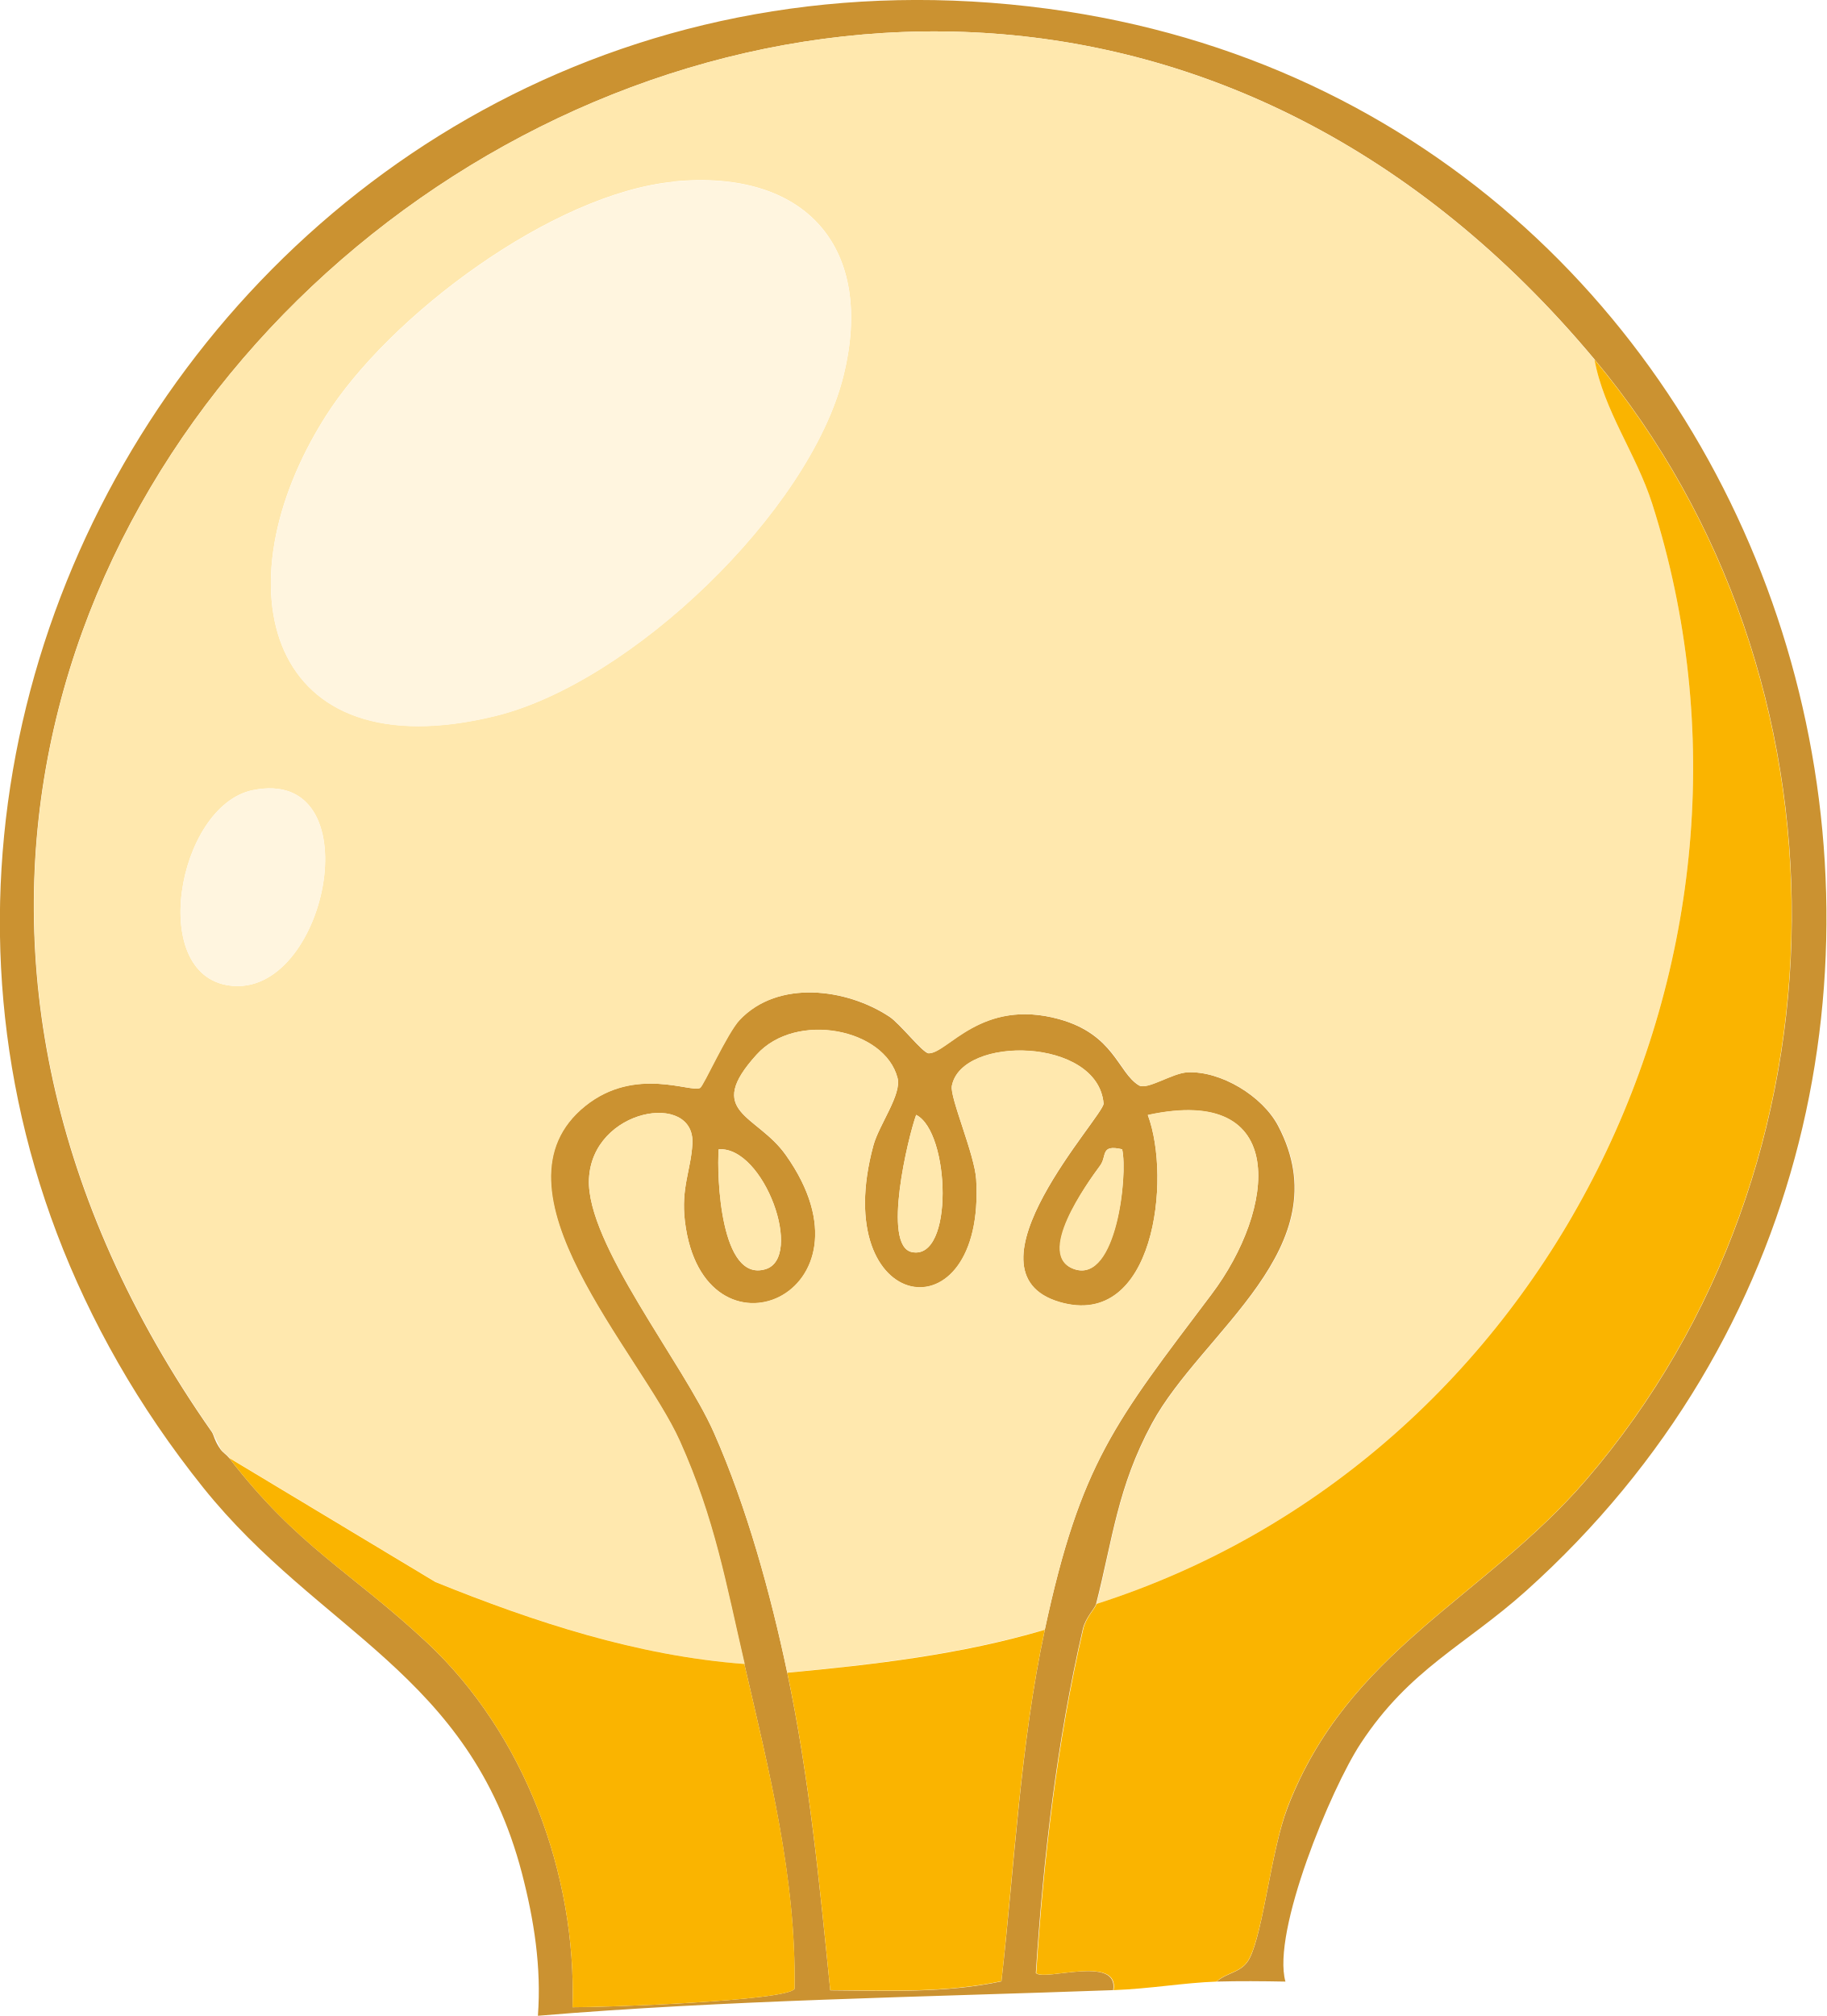
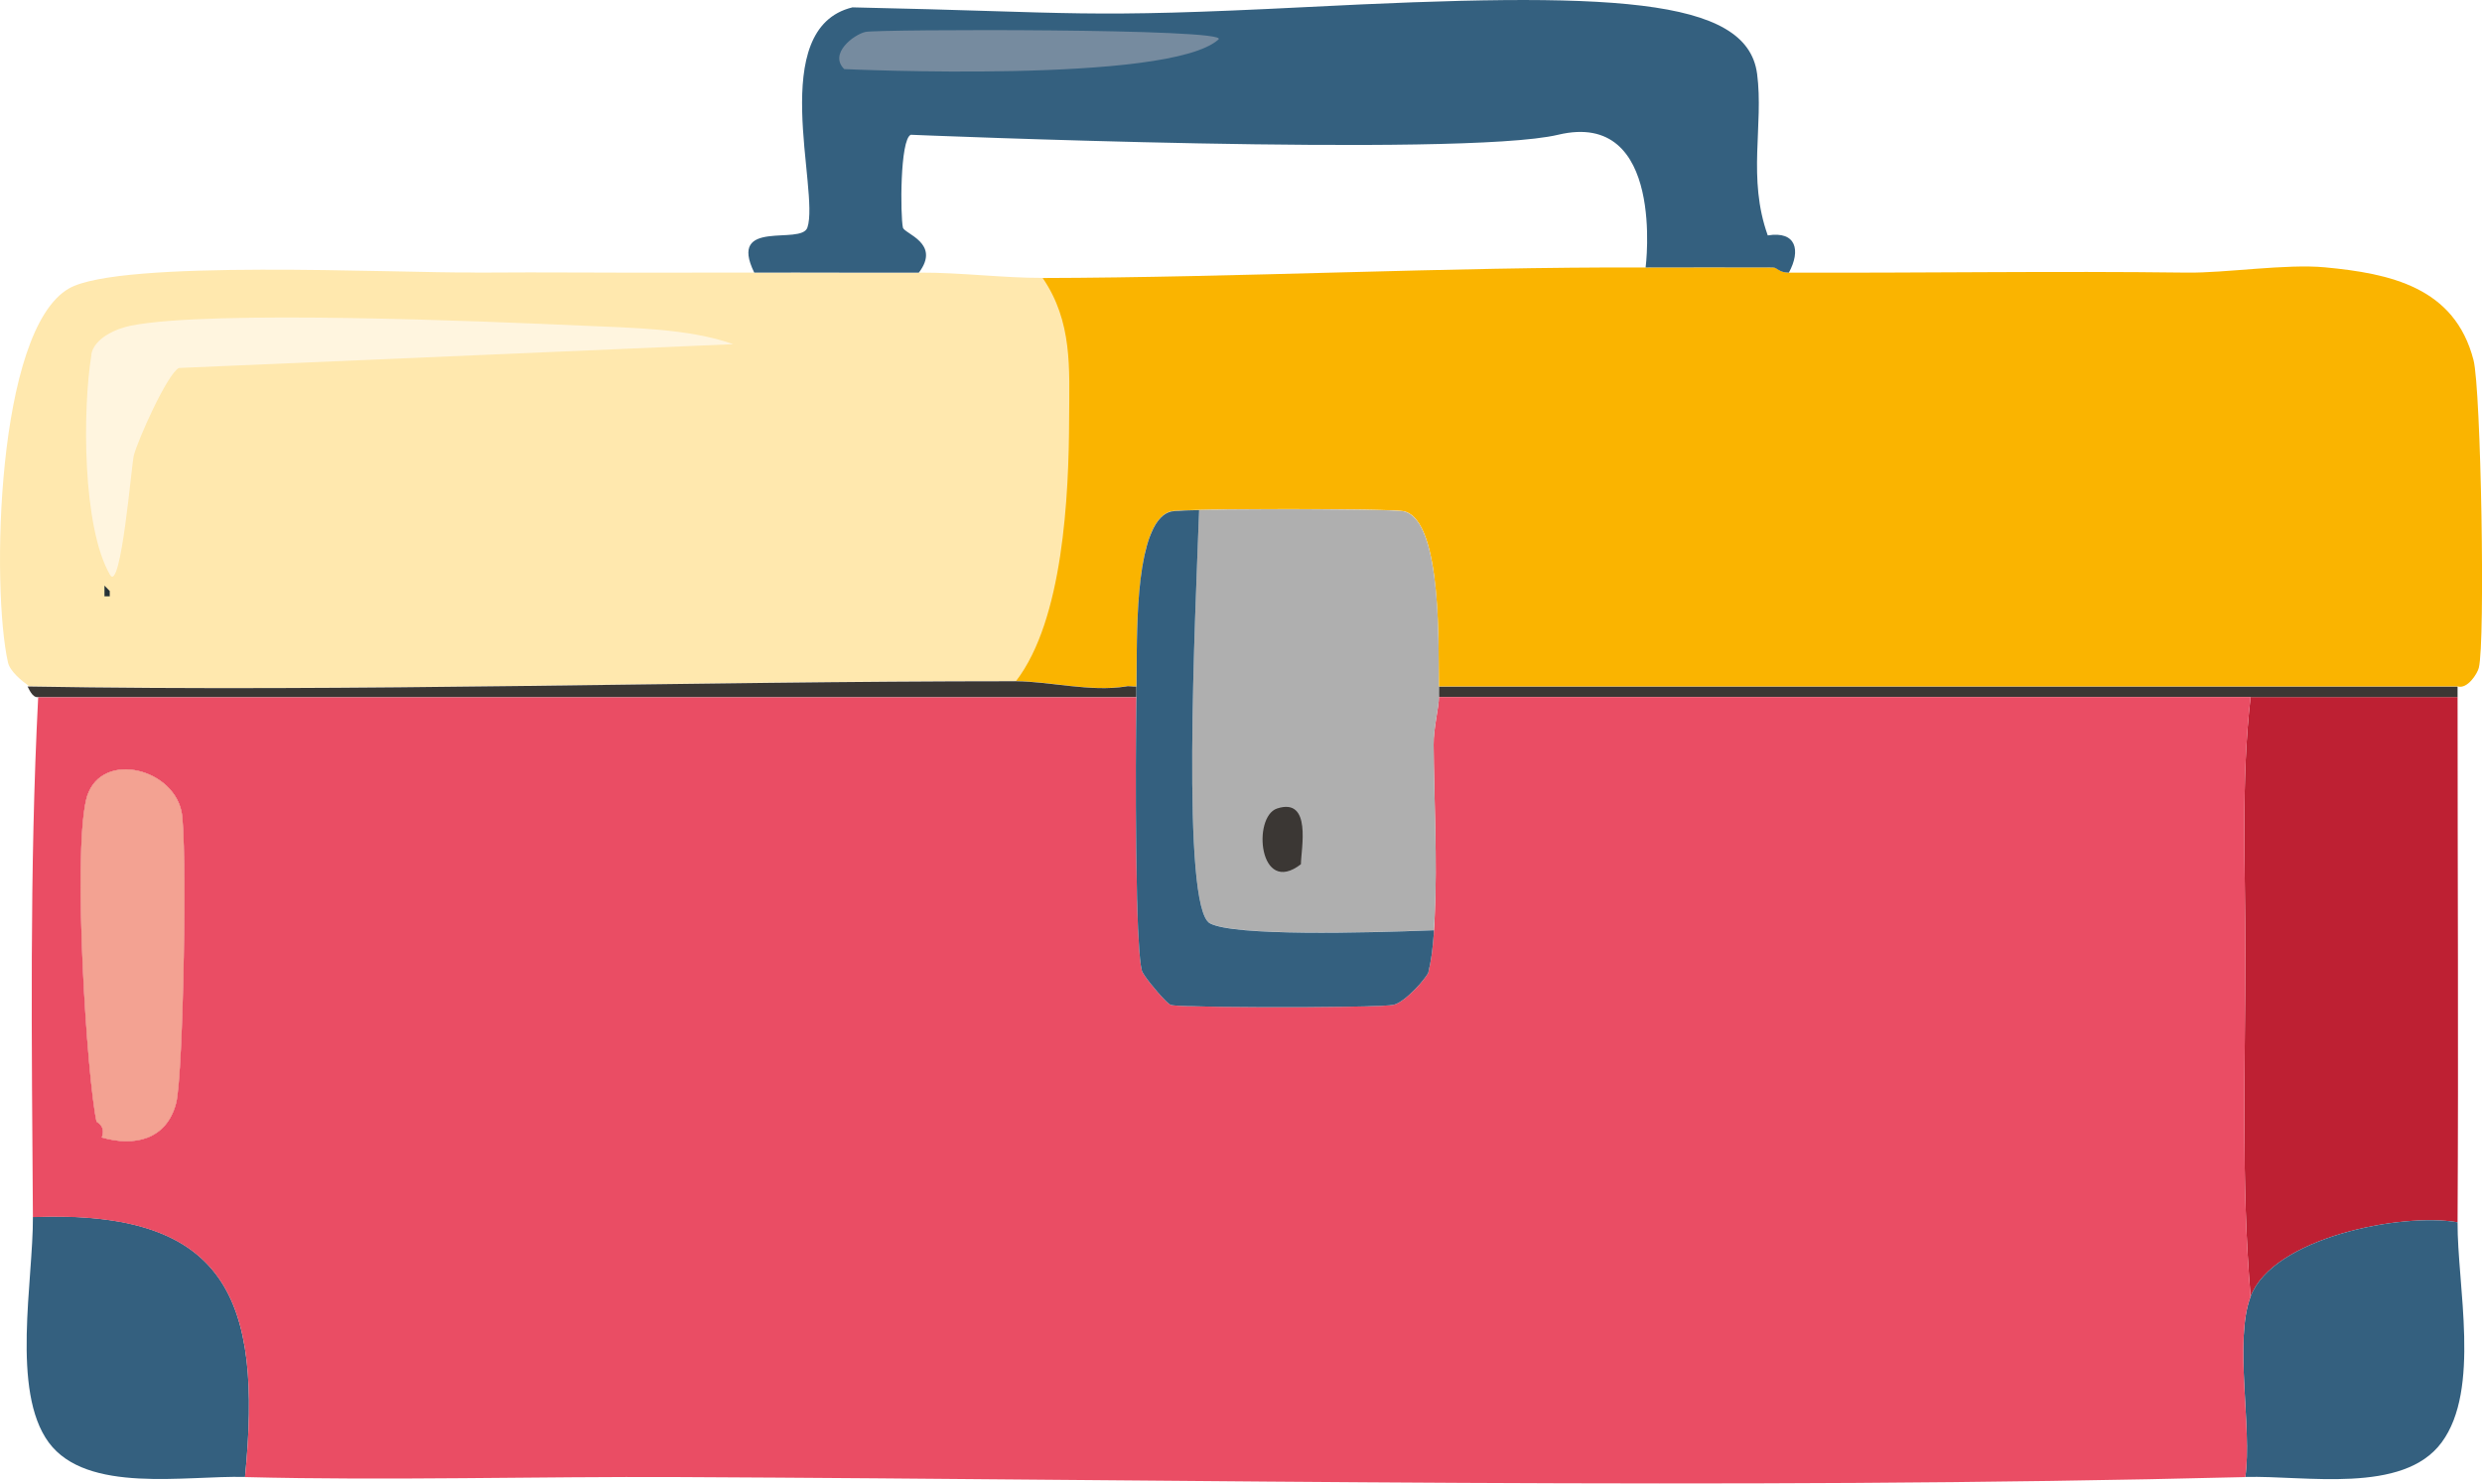
- <svg xmlns="http://www.w3.org/2000/svg" id="Layer_2" data-name="Layer 2" viewBox="0 0 85.47 94.32">
-   <g id="Layer_2-2" data-name="Layer 2">
-     <g id="Bulb_On">
-       <path d="M60.14,92.71c-1.06-.02-2.15-.03-3.21,0,.5-.44,1.19-.41,1.54-1.08.65-1.26,1.01-5.07,1.78-7.06,2.83-7.37,9.21-9.8,13.98-15.34,12.69-14.76,12.82-37.51.39-52.41C41.08-23.35-20.87,23.09,9.92,67.01c.08.12.13.43.4.8.11.15.29.26.4.4,3.22,4.17,5.68,5.3,9.25,8.63,4.57,4.27,7.02,10.85,6.82,17.07,1.39.01,10.03-.29,10.39-.86.08-5.19-1.2-10.22-2.35-15.2-.88-3.79-1.39-6.77-3.03-10.43-1.86-4.14-9.25-11.81-4.42-15.68,2.34-1.88,4.95-.6,5.37-.84.16-.09,1.27-2.57,1.85-3.18,1.8-1.9,5.01-1.48,7.02-.15.5.33,1.57,1.71,1.83,1.71.88,0,2.46-2.6,6.1-1.6,2.6.72,2.76,2.51,3.74,3.1.38.23,1.54-.57,2.26-.61,1.57-.08,3.53,1.11,4.26,2.51,2.99,5.69-3.58,9.61-5.91,13.92-1.61,2.98-1.83,5.39-2.61,8.44-.05.21-.49.63-.62,1.17-1.22,5.27-1.85,10.7-2.2,16.1.39.4,3.89-.87,3.62.8-8.77.32-18.25.47-26.92,1.2.17-2.27-.18-4.49-.75-6.68-2.45-9.36-9.47-11.25-14.91-18.03C-14.77,39.28,10.68-4.72,49.04.41c35.72,4.78,49,50.14,22.36,74.03-2.86,2.56-5.44,3.64-7.73,7.13-1.39,2.11-4.17,8.82-3.52,11.14ZM48.89,76.25c1.68-7.81,3.3-9.72,7.8-15.69,3.01-3.99,3.68-9.84-2.98-8.39,1.11,2.96.32,10.06-4.13,8.75-4.79-1.41,2.11-8.74,2.06-9.29-.27-3.1-6.65-3.2-7.1-.82-.1.54,1.07,3.21,1.14,4.38.44,7.52-6.96,6.33-4.81-1.6.26-.96,1.33-2.38,1.13-3.15-.6-2.31-4.75-3.14-6.59-1.1-2.48,2.73,0,2.78,1.36,4.7,4.64,6.54-3.86,10.12-4.72,3.11-.19-1.58.28-2.4.35-3.64.13-2.47-4.7-1.66-4.84,1.66-.13,3.02,4.42,8.62,5.85,11.87,1.53,3.46,2.65,7.53,3.43,11.23,1.03,4.88,1.51,9.9,2.01,14.85,2.68.02,5.37.14,8.01-.42.62-5.44.88-11.08,2.03-16.44ZM42.87,52.16c-.37,1.02-1.61,6.13-.2,6.42,1.98.41,1.79-5.62.2-6.42ZM33.63,53.77c-.09,1.25.08,6.25,2.19,5.61,1.8-.54-.06-5.75-2.19-5.61ZM52.51,53.77c-1.04-.24-.7.31-1.03.76-.6.81-3.07,4.27-1.17,4.86s2.48-4.39,2.2-5.62Z" fill="#cb9231" />
-       <path d="M74.61,16.82c.44,2.4,1.95,4.39,2.7,6.74,6.76,21.2-4.94,44.74-26,51.48.78-3.05.99-5.46,2.61-8.44,2.33-4.32,8.9-8.23,5.91-13.92-.74-1.4-2.69-2.59-4.26-2.51-.71.04-1.87.84-2.26.61-.98-.59-1.13-2.38-3.74-3.1-3.64-1-5.22,1.61-6.1,1.6-.26,0-1.33-1.38-1.83-1.71-2.01-1.33-5.22-1.75-7.02.15-.58.61-1.69,3.09-1.85,3.18-.42.24-3.03-1.03-5.37.84-4.83,3.88,2.56,11.54,4.42,15.68,1.64,3.66,2.15,6.64,3.03,10.43-5.02-.38-9.82-1.96-14.45-3.83l-9.66-5.81c-.11-.15-.29-.25-.4-.4l-.4-.8C-20.87,23.09,41.08-23.35,74.61,16.82ZM31.53,8.5c-5.67.55-13.32,6.26-16.31,11-5.01,7.93-2.76,16.63,7.98,13.99,6.33-1.56,14.67-9.54,16.26-15.87,1.51-6.01-1.73-9.73-7.93-9.13ZM11.82,36.97c-3.56.74-4.98,8.91-.87,9.16,4.43.27,6.45-10.31.87-9.16Z" fill="#ffe8ae" />
-       <path d="M56.93,92.71c-1.49.05-3.15.34-4.82.4.28-1.67-3.23-.41-3.62-.8.35-5.39.98-10.83,2.2-16.1.13-.55.56-.96.62-1.17,21.07-6.74,32.76-30.28,26-51.48-.75-2.34-2.26-4.34-2.7-6.74,12.43,14.9,12.3,37.65-.39,52.41-4.77,5.54-11.14,7.97-13.98,15.34-.76,1.99-1.12,5.8-1.78,7.06-.35.67-1.04.63-1.54,1.08Z" fill="#fab400" />
-       <path d="M36.84,78.26c-.78-3.7-1.9-7.77-3.43-11.23-1.43-3.24-5.99-8.85-5.85-11.87.15-3.32,4.97-4.12,4.84-1.66-.06,1.23-.54,2.05-.35,3.64.85,7.01,9.35,3.43,4.72-3.11-1.36-1.92-3.84-1.97-1.36-4.7,1.85-2.03,6-1.21,6.59,1.1.2.77-.87,2.2-1.13,3.15-2.15,7.93,5.24,9.12,4.81,1.6-.07-1.17-1.24-3.84-1.14-4.38.45-2.38,6.83-2.27,7.1.82.05.54-6.85,7.88-2.06,9.29,4.45,1.31,5.24-5.79,4.13-8.75,6.66-1.45,5.99,4.4,2.98,8.39-4.51,5.98-6.12,7.88-7.8,15.69-3.92,1.15-7.99,1.63-12.05,2.01Z" fill="#ffe8ae" />
-       <path d="M34.83,77.85c1.15,4.98,2.44,10.01,2.35,15.2-.36.57-9,.87-10.39.86.2-6.22-2.25-12.8-6.82-17.07-3.57-3.33-6.03-4.45-9.25-8.63l9.66,5.81c4.63,1.87,9.43,3.45,14.45,3.83Z" fill="#fab400" />
-       <path d="M48.89,76.25c-1.15,5.36-1.42,11-2.03,16.44-2.64.56-5.32.44-8.01.42-.5-4.96-.98-9.97-2.01-14.85,4.07-.38,8.14-.85,12.05-2.01Z" fill="#fab400" />
-       <path d="M33.63,53.77c2.14-.14,3.99,5.07,2.19,5.61-2.11.63-2.29-4.37-2.19-5.61Z" fill="#ffe8ae" />
-       <path d="M52.51,53.77c.27,1.22-.25,6.22-2.2,5.62s.57-4.05,1.17-4.86c.33-.45,0-1,1.03-.76Z" fill="#ffe8ae" />
-       <path d="M42.87,52.16c1.59.8,1.78,6.83-.2,6.42-1.41-.29-.17-5.4.2-6.42Z" fill="#ffe8ae" />
-       <path d="M31.53,8.5c6.2-.6,9.44,3.11,7.93,9.13-1.59,6.33-9.93,14.31-16.26,15.87-10.74,2.64-12.99-6.06-7.98-13.99,2.99-4.74,10.64-10.45,16.31-11Z" fill="#fff5df" />
-       <path d="M11.82,36.97c5.58-1.15,3.57,9.43-.87,9.16-4.11-.25-2.69-8.42.87-9.16Z" fill="#fff5df" />
+ <svg xmlns="http://www.w3.org/2000/svg" id="Layer_2" data-name="Layer 2" viewBox="0 0 202.18 120.84">
+   <g id="Layer_1-2" data-name="Layer 1">
+     <g id="Toolbox">
+       <g id="Generative_Object" data-name="Generative Object">
+         <g>
+           <path d="M200.19,99.58c-4.62-.8-15.04,1.26-16.86,6.05-.78-9.32-.43-18.75-.43-28.09.01-6.89-.36-13.9.43-20.75h16.86c0,14.26.08,28.54,0,42.79Z" fill="#be2033" />
+           <path d="M198.89,117.52c-3.14,4.25-11.1,2.68-15.99,2.81.57-4.02-.94-11.07.43-14.7,1.82-4.79,12.24-6.85,16.86-6.05-.03,5.16,1.9,13.62-1.3,17.94Z" fill="#34607f" />
+           <path d="M19.96,120.33c-4.83-.13-12.88,1.4-15.99-2.81-3.09-4.2-1.26-13.18-1.29-18.37,15.81-.61,18.71,6.7,17.28,21.18Z" fill="#34607f" />
+           <path d="M200.19,55.93v.86h-82.98c0-.24,0-.46,0-.68v-.18h82.98Z" fill="#3b3734" />
+           <g>
+             <path d="M182.9,77.54c.01-6.89-.36-13.9.43-20.75h-66.12c.02.76-.45,2.55-.43,3.89h0c.03,4.37.31,9.45.09,13.9-.01.49-.04.97-.08,1.44.01.08,0,.15-.01.22h0c-.1,1.22-.17,1.86-.44,3.03-.15.25-.4.58-.69.92-.12.13-.24.27-.38.4-.59.61-1.27,1.16-1.74,1.27-.13.03-.51.06-1.06.09-.14,0-.28.01-.43.01-.25,0-.53.02-.82.03-.18,0-.36.01-.56.01-.33,0-.68.01-1.04.02-3.93.06-9.77.05-12.61-.05-.09,0-.18,0-.26,0-.29-.01-.55-.02-.75-.03-.33-.02-.55-.04-.63-.07-.07-.02-.19-.12-.34-.26l-.16-.16c-.69-.7-1.78-2.04-1.86-2.39-.11-.43-.2-1.35-.26-2.59-.04-.52-.06-1.1-.08-1.73-.01-.2-.01-.4-.02-.6,0-.3-.02-.61-.03-.93,0-.22-.01-.44-.01-.67-.1-4.27-.1-9.58-.07-12.99.01-.73.02-1.38.02-1.9,0-.22,0-.42.01-.6v-.25H3.11c-.72,14.08-.52,28.26-.43,42.36,15.81-.61,18.71,6.7,17.28,21.18,11.78.3,23.66-.06,35.44,0,42.17.2,85.43,1.06,127.5,0,.57-4.02-.94-11.07.43-14.7-.78-9.32-.43-18.75-.43-28.09ZM14.35,89.86c-.78,3.03-3.45,3.57-6.06,2.81.36-.94-.41-1.23-.43-1.3-.78-3.64-1.92-21.37-.86-26.15.91-4.1,6.97-2.81,7.78.87.49,2.24.16,21.43-.43,23.77Z" fill="#ea4d64" />
+             <path d="M14.78,66.09c.49,2.24.16,21.43-.43,23.77-.78,3.03-3.45,3.57-6.06,2.81.36-.94-.41-1.23-.43-1.3-.78-3.64-1.92-21.37-.86-26.15.91-4.1,6.97-2.81,7.78.87Z" fill="#ea4d64" />
+             <path d="M92.61,72.53c-.1-4.27-.1-9.58-.07-12.99-.02,3.41-.03,8.72.07,12.99Z" fill="#ea4d64" />
+             <path d="M92.67,74.73c.02.62.05,1.2.08,1.73-.04-.52-.06-1.1-.08-1.73Z" fill="#ea4d64" />
+             <path d="M109.62,82.02c-3.93.06-9.77.05-12.61-.05,2.84.09,8.68.1,12.61.05Z" fill="#ea4d64" />
+             <path d="M14.35,89.86c-.78,3.03-3.45,3.57-6.06,2.81.36-.94-.41-1.23-.43-1.3-.78-3.64-1.92-21.37-.86-26.15.91-4.1,6.97-2.81,7.78.87.49,2.24.16,21.43-.43,23.77Z" fill="#f3a292" />
+           </g>
+         </g>
+         <g>
+           <path d="M144.44,21.78c.35,0,.46.43,1.3.43,10.79.04,21.62-.14,32.41,0,3.12.04,8.1-.73,11.24-.43,5.3.5,10.57,1.61,12.1,7.56.61,2.38.97,22.97.43,25.07-.12.48-.93,1.76-1.73,1.51h-82.98c-.07-2.93.32-13.42-2.81-14.26-.92-.25-18.1-.24-19.02,0-3.13.83-2.73,11.02-2.81,14.26-.28.03-.65-.06-.86,0-2.98.46-6.17-.43-9.08-.43,3.83-4.99,4.3-15.06,4.32-21.39.01-4.11.28-7.88-2.16-11.45,16.36-.04,32.91-.91,49.27-.86,3.44,0,6.94-.01,10.37,0Z" fill="#fab400" />
+           <g>
+             <path d="M38.68,22.21c5.9-.05,11.82.03,17.72,0,1.72,0,3.46,0,5.19,0,4.46-.02,8.94.02,13.4,0,3.3-.01,6.73.44,9.94.43,2.44,3.57,2.18,7.35,2.16,11.45-.02,6.34-.49,16.4-4.32,21.39-26.76,0-53.61.9-80.39.43-.62-.45-1.56-1.2-1.73-1.94-1.36-6.05-.97-27.07,4.97-30.47,4.2-2.4,26.61-1.24,33.06-1.3Z" fill="#ffe8ae" />
+             <path d="M92.57,55.93v.86H3.11c-.5.1-.81-.82-.87-.86h.14c26.74.46,53.54-.43,80.25-.43h.14c2.87.03,6.01.88,8.94.43.21-.07.59.03.86,0Z" fill="#3b3734" />
+             <path d="M7.43,28.91c.22-1.35,2.02-2.14,3.24-2.38,6.55-1.3,28.96-.35,36.74,0,3.97.18,8.69.22,12.32,1.51l-45.16,1.94c-.96.5-3.36,5.91-3.67,7.13-.18.69-1.05,11.26-1.94,9.72-2.26-3.89-2.24-13.49-1.51-17.94Z" fill="#fff5df" />
+             <polygon points="8.51 47.71 8.94 48.15 8.94 48.58 8.51 48.58 8.51 47.71" fill="#263238" />
+           </g>
+         </g>
+         <g>
+           <path d="M143.13,6c.55,4.21-.81,8.49.87,13.18,2.33-.38,2.7,1.23,1.72,3.03-.83,0-.95-.42-1.29-.42-3.44-.02-6.94,0-10.38,0,0,0,1.66-12.91-7.13-10.81-7.86,1.87-52.73,0-52.73,0-.89.4-.85,6.6-.64,7.56.11.51,3.12,1.27,1.3,3.67-4.46.02-8.94-.02-13.41,0-2.19-4.46,3.82-2.19,4.33-3.67,1.02-3.01-3.38-16.24,3.67-17.94,18.7.4,18.48.91,37.09-.03,24.56-1.25,35.77-.85,36.6,5.44Z" fill="#34607f" />
+           <path d="M70.5,2.6c1.05-.23,29.76-.3,28.76.61-4,3.65-30.49,2.42-30.49,2.42-1.27-1.25.76-2.81,1.73-3.03Z" fill="#768b9f" />
+         </g>
+         <g>
+           <path d="M117.21,55.92v.19c0,.22-.02.45,0,.68.02.76-.45,2.55-.43,3.89h0c.03,4.37.31,9.45.09,13.9-.02.4-.04.8-.07,1.2-5.71.22-16.32.49-18.25-.57-2.34-1.31-1.19-24.86-.87-33.66.29-.01.6-.01.93-.02.44,0,.91,0,1.41-.02,4.32-.04,10.45-.02,13.1.07h.02c.45.02.8.04,1.02.06.11,0,.19.02.23.03.29.08.56.24.79.48.08.08.15.16.23.25.14.18.28.4.4.65.18.36.34.78.48,1.24.05.15.09.31.13.47.08.33.16.67.22,1.02.37,1.94.49,4.26.53,6.26.01.18.01.36.01.54.02,1.05.02,1.99.02,2.71,0,.24,0,.45,0,.63Z" fill="#afafaf" />
+           <path d="M104.03,65.87c2.86-.93,1.95,3.29,1.94,4.54-3.42,2.65-3.98-3.87-1.94-4.54Z" fill="#3b3734" />
+         </g>
+       </g>
+       <path d="M116.8,75.78c0,.08,0,.16-.01.24.01.08,0,.15-.01.22h0c-.1,1.22-.17,1.86-.44,3.03-.15.25-.4.58-.69.92-.12.13-.25.27-.38.4-.59.61-1.27,1.16-1.74,1.27-.13.03-.51.06-1.06.09-.13,0-.28.01-.43.01-.25,0-.53.02-.82.03-.18,0-.37,0-.56.01-.33,0-.68.01-1.04.02-3.93.06-9.77.05-12.61-.05-.09,0-.18,0-.26,0-.29-.01-.55-.02-.75-.03-.33-.02-.55-.04-.63-.07-.07-.02-.19-.12-.34-.26l-.16-.16c-.69-.7-1.78-2.04-1.86-2.39-.11-.43-.2-1.35-.26-2.59-.04-.52-.06-1.1-.08-1.73-.01-.2-.01-.4-.02-.6,0-.3-.02-.61-.03-.93,0-.22-.01-.44-.01-.67-.1-4.27-.1-9.58-.07-12.99.01-.73.02-1.38.02-1.9.01-.22.01-.42.01-.6.01-.09.01-.17.01-.25,0-.1,0-.2-.01-.3v-.28c0-.1,0-.19.01-.29.02-.71,0-1.75.02-2.95.01-.51.01-1.06.03-1.62.01-.37.02-.75.04-1.14.06-1.35.17-2.73.37-3.99.06-.36.13-.7.2-1.04.11-.5.24-.97.39-1.39.05-.14.1-.27.16-.4.22-.53.49-.96.8-1.26.23-.23.49-.38.78-.46.03-.01.08-.02.14-.02.05,0,.13-.02.21-.03.12-.01.28-.02.46-.02.18-.02.39-.02.63-.03.26-.01.55-.01.87-.02-.32,8.8-1.47,32.35.87,33.66,1.93,1.06,12.54.79,18.25.57Z" fill="#34607f" />
    </g>
  </g>
</svg>
